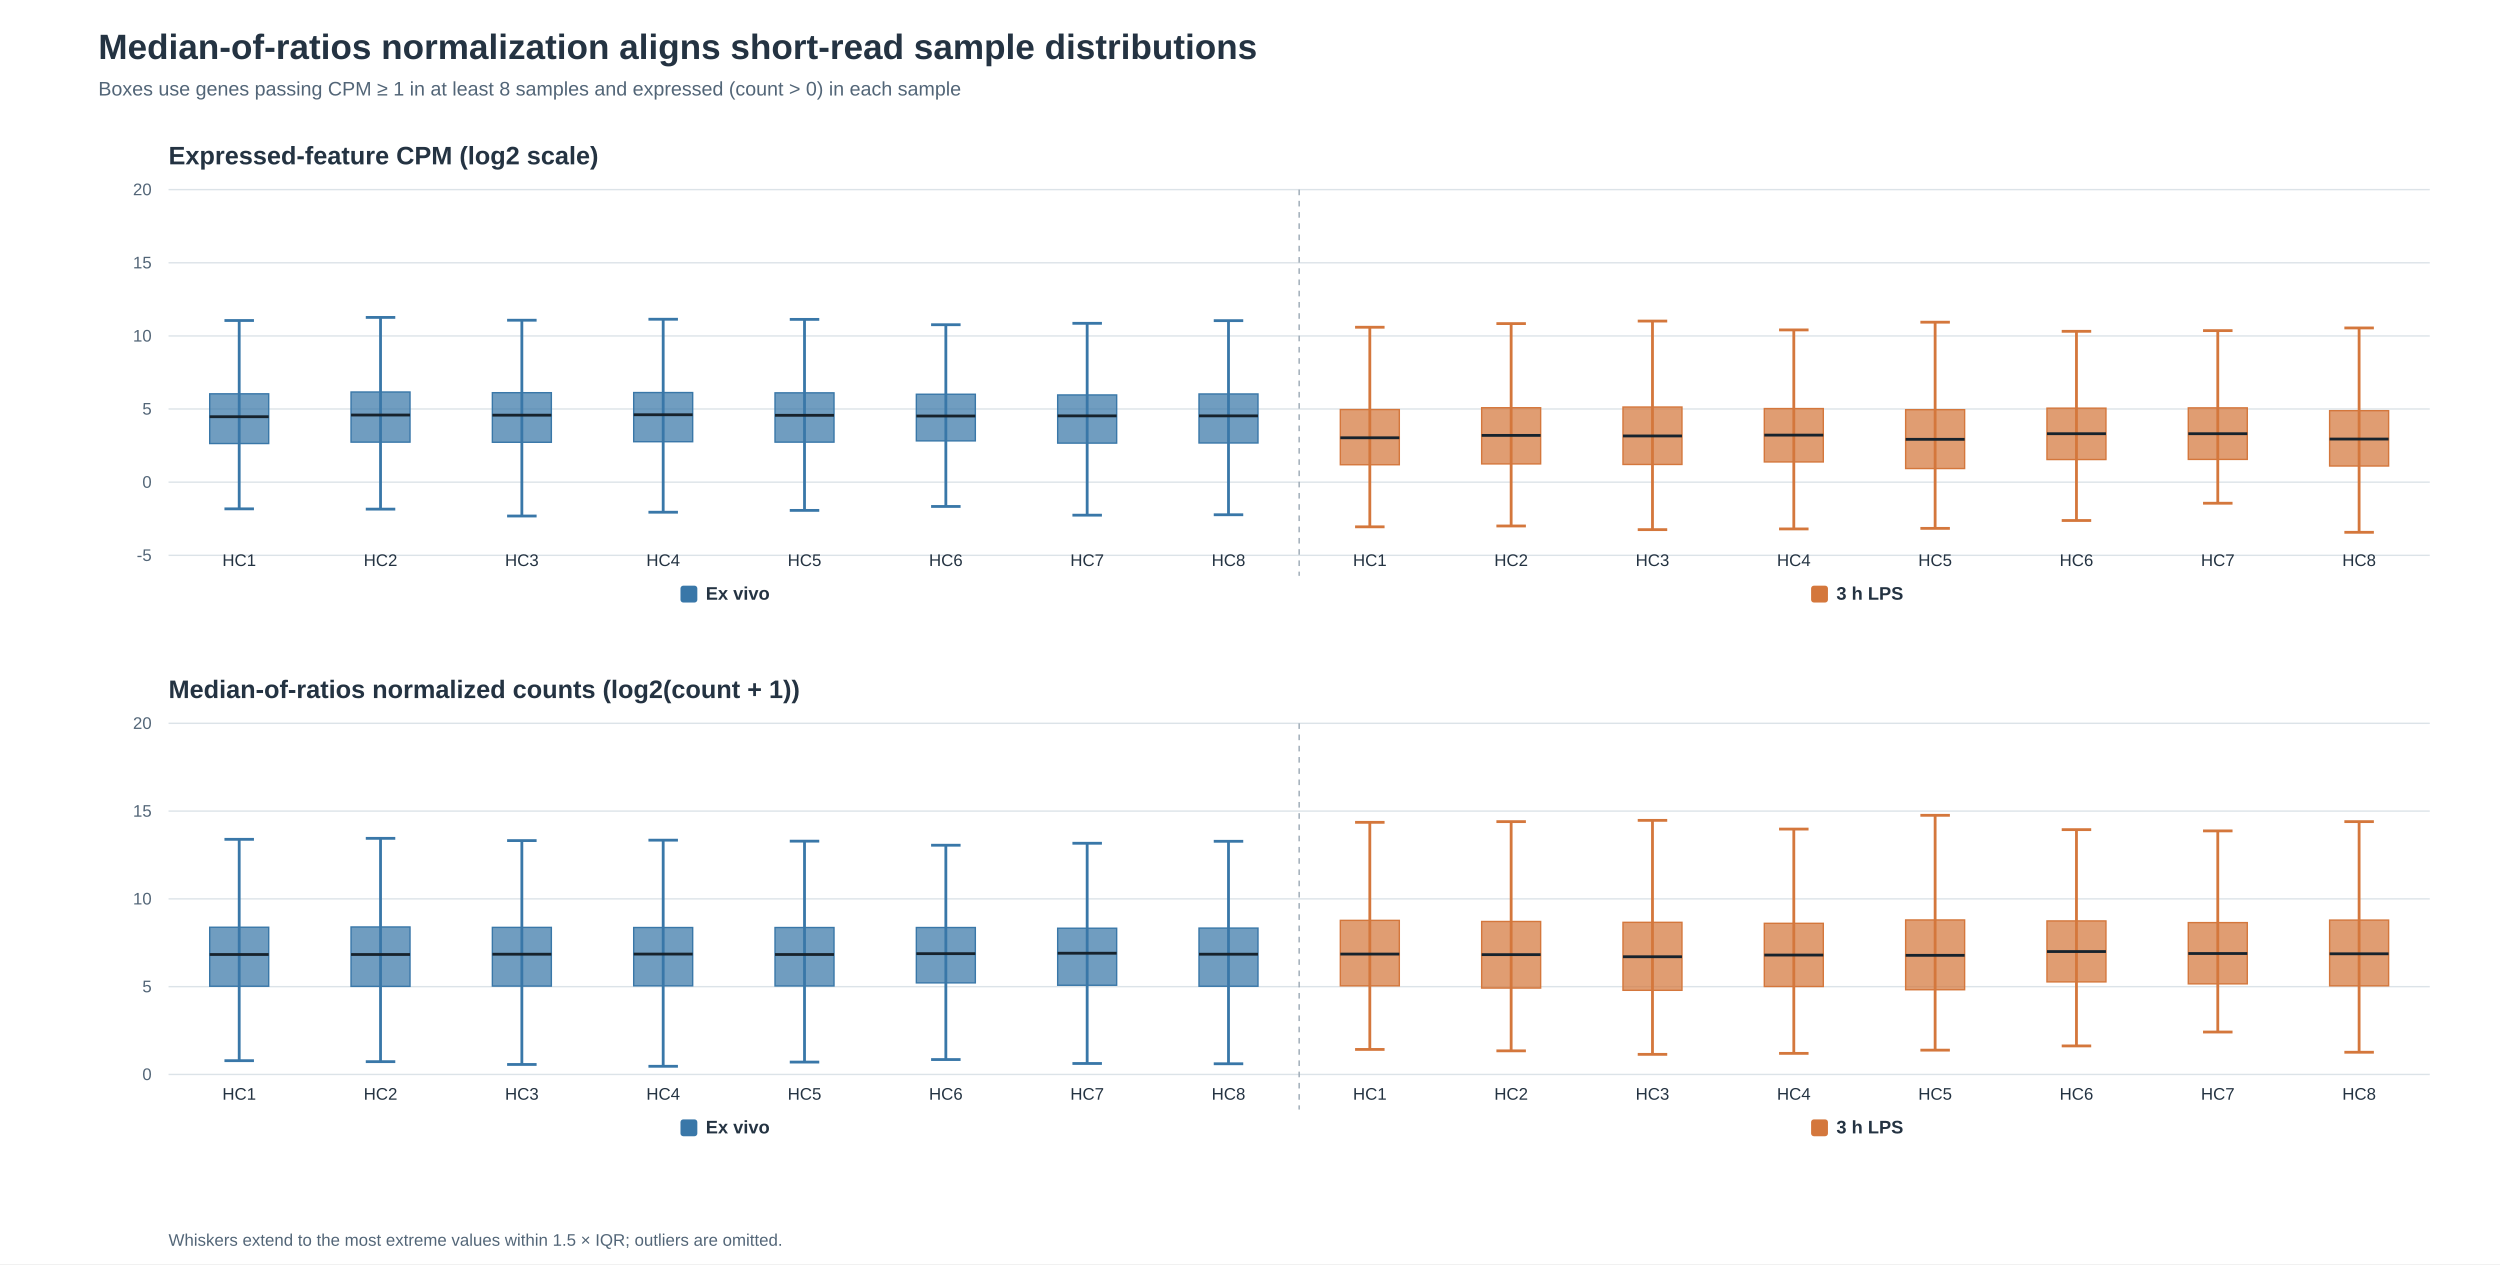
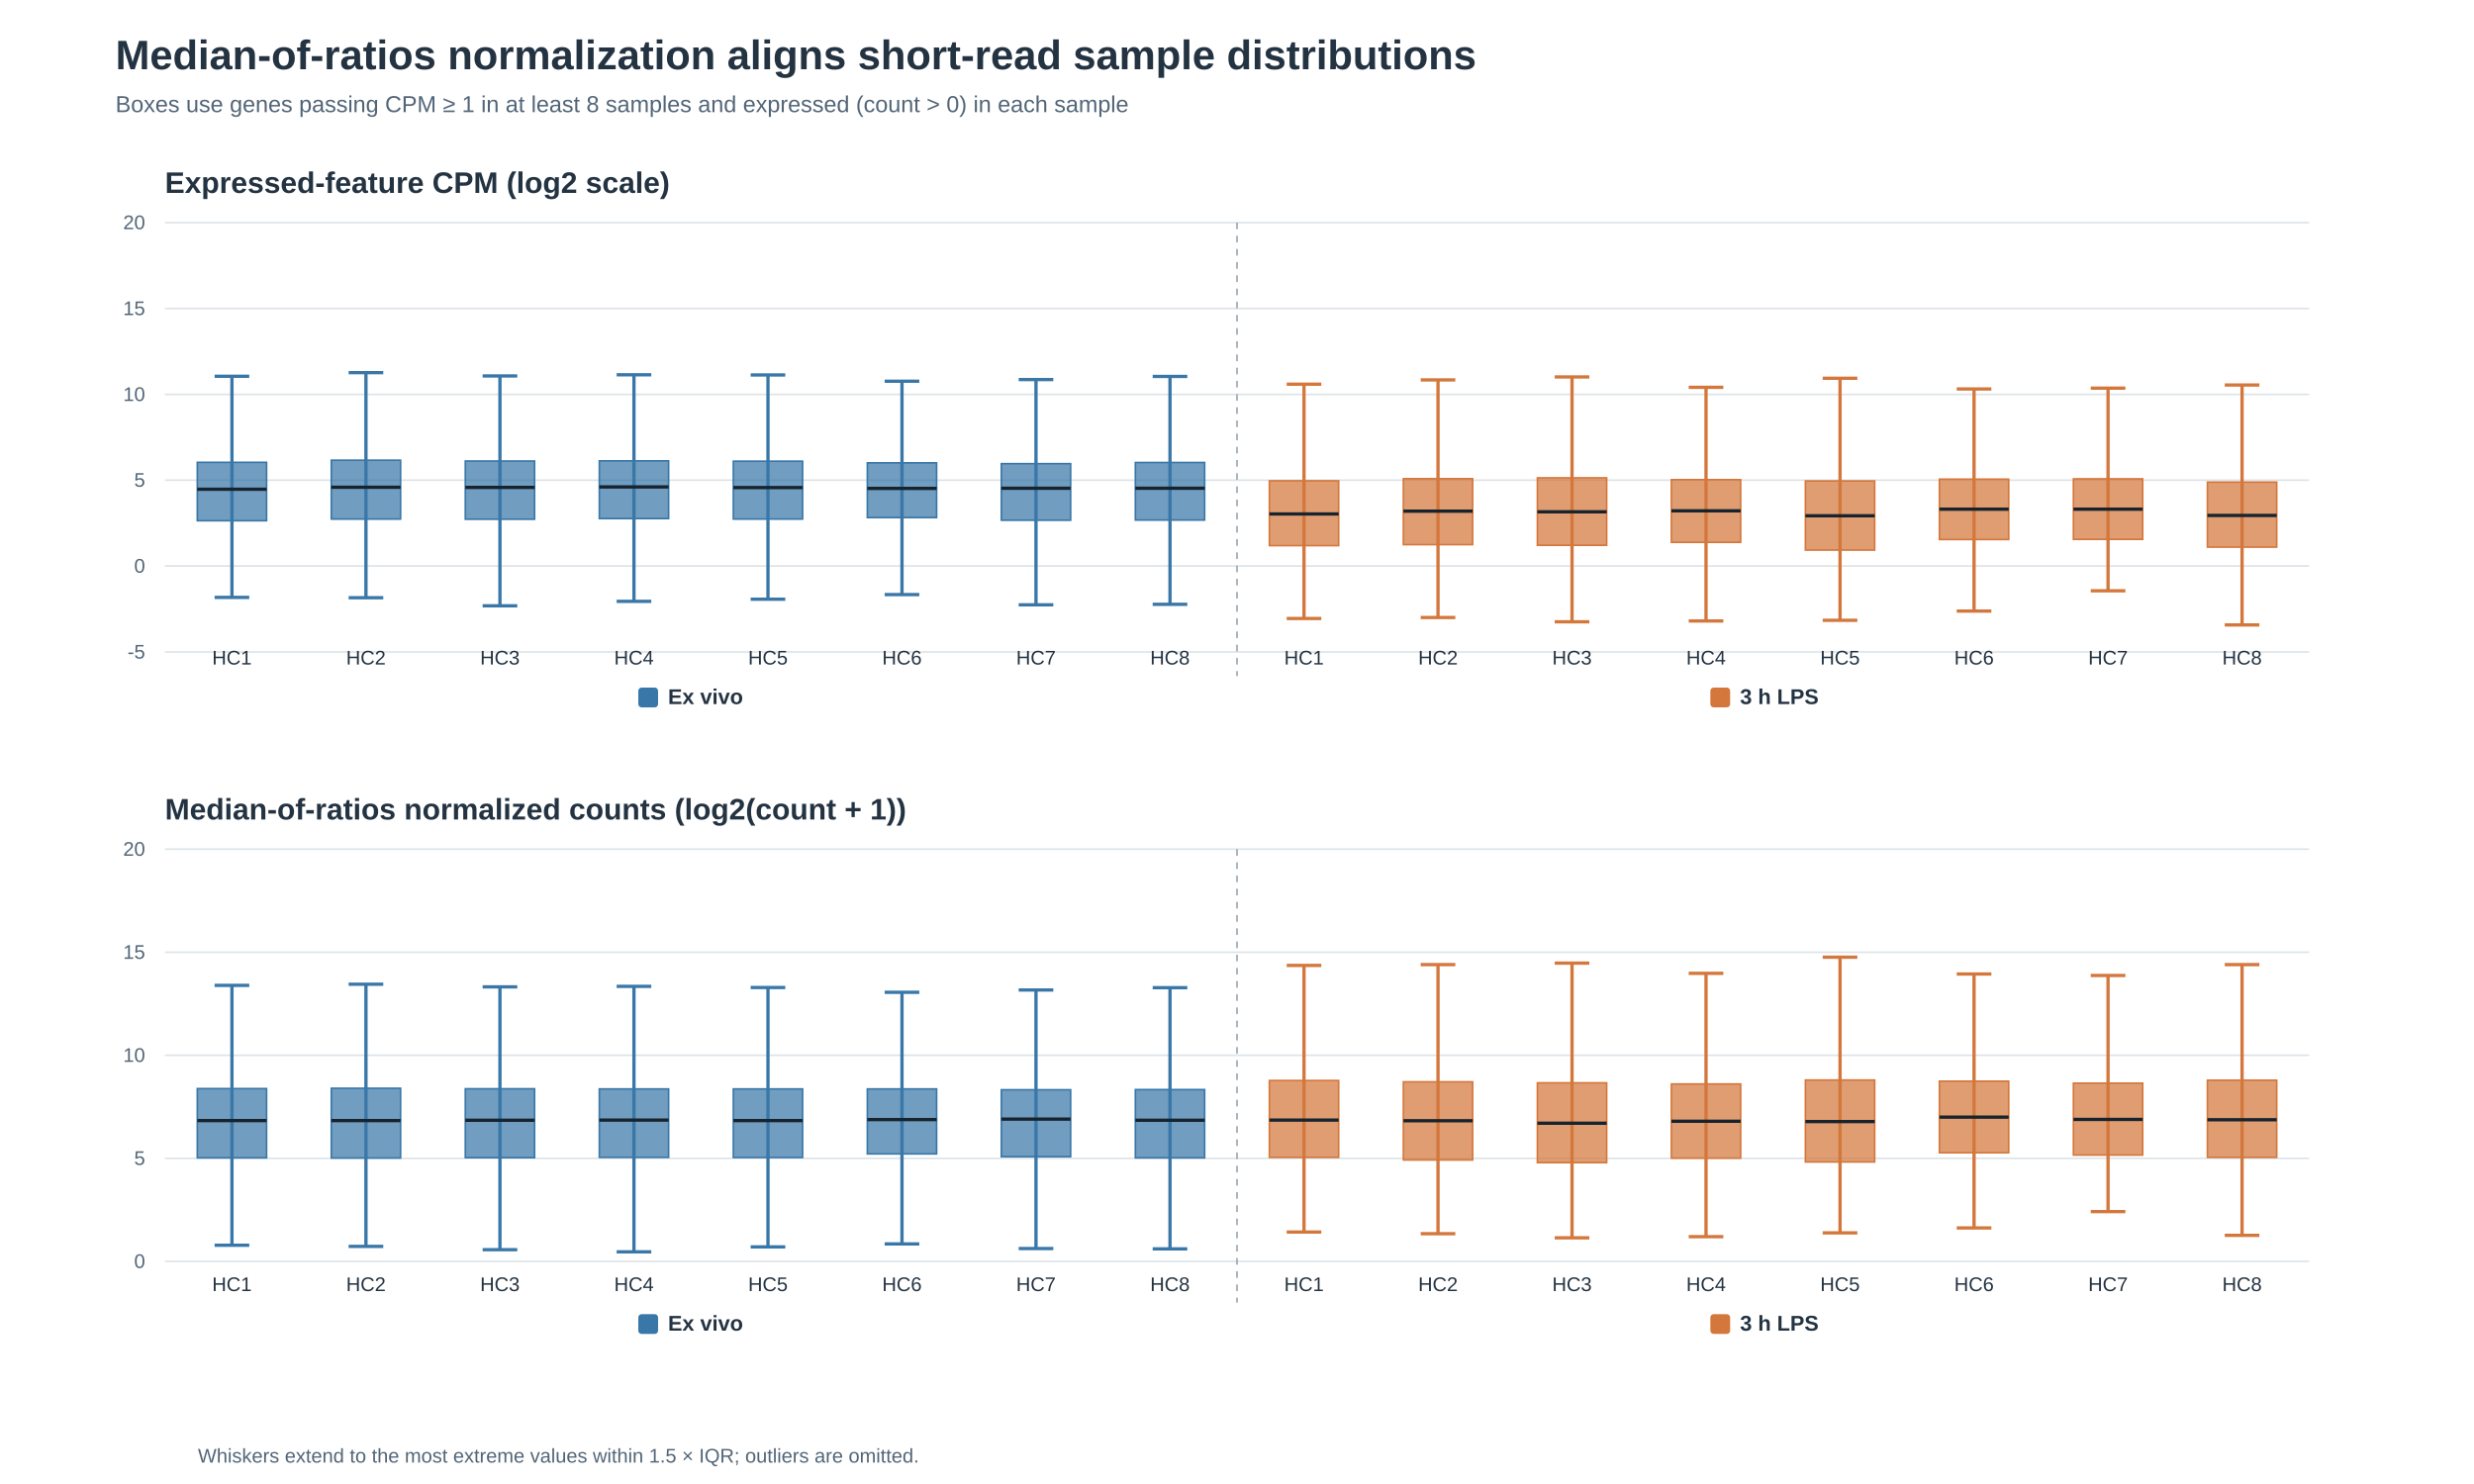
- <svg xmlns="http://www.w3.org/2000/svg" width="1780" height="900" viewBox="0 0 1780 900">
+ <svg xmlns="http://www.w3.org/2000/svg" width="1500" height="900" viewBox="0 0 1500 900">
  <rect width="100%" height="100%" fill="#fff" />
  <style>text{font-family:Arial,sans-serif;fill:#243342}.title{font-size:25px;font-weight:700}.subtitle{font-size:14px;fill:#526577}.panel{font-size:18px;font-weight:700}.axis{font-size:12px;fill:#526577}.sample{font-size:12px}.value{font-size:11px;fill:#34495e}.grid{stroke:#dce3e8;stroke-width:1}.group{font-size:13px;font-weight:700}</style>
  <text x="70" y="42" class="title">Median-of-ratios normalization aligns short-read sample distributions</text>
  <text x="70" y="68" class="subtitle">Boxes use genes passing CPM ≥ 1 in at least 8 samples and expressed (count &gt; 0) in each sample</text>
-   <text x="120" y="117" class="panel">Expressed-feature CPM (log2 scale)</text>
-   <line x1="120" y1="395.4" x2="1730" y2="395.4" class="grid" />
-   <text x="108" y="399.4" text-anchor="end" class="axis">-5</text>
-   <line x1="120" y1="343.3" x2="1730" y2="343.3" class="grid" />
-   <text x="108" y="347.3" text-anchor="end" class="axis">0</text>
-   <line x1="120" y1="291.2" x2="1730" y2="291.2" class="grid" />
-   <text x="108" y="295.2" text-anchor="end" class="axis">5</text>
-   <line x1="120" y1="239.2" x2="1730" y2="239.2" class="grid" />
-   <text x="108" y="243.2" text-anchor="end" class="axis">10</text>
-   <line x1="120" y1="187.1" x2="1730" y2="187.1" class="grid" />
-   <text x="108" y="191.1" text-anchor="end" class="axis">15</text>
-   <line x1="120" y1="135.0" x2="1730" y2="135.0" class="grid" />
-   <text x="108" y="139.0" text-anchor="end" class="axis">20</text>
-   <line x1="170.312" y1="228.2" x2="170.312" y2="362.3" stroke="#3977a8" stroke-width="2" />
-   <line x1="159.812" y1="228.2" x2="180.812" y2="228.2" stroke="#3977a8" stroke-width="2" />
-   <line x1="159.812" y1="362.3" x2="180.812" y2="362.3" stroke="#3977a8" stroke-width="2" />
-   <rect x="149.312" y="280.4" width="42" height="35.4" fill="#3977a8" fill-opacity=".72" stroke="#3977a8" />
-   <line x1="149.312" y1="296.7" x2="191.312" y2="296.7" stroke="#17232d" stroke-width="2" />
-   <text x="170.312" y="403" text-anchor="middle" class="sample">HC1</text>
-   <line x1="270.938" y1="226.0" x2="270.938" y2="362.5" stroke="#3977a8" stroke-width="2" />
-   <line x1="260.438" y1="226.0" x2="281.438" y2="226.0" stroke="#3977a8" stroke-width="2" />
-   <line x1="260.438" y1="362.5" x2="281.438" y2="362.5" stroke="#3977a8" stroke-width="2" />
-   <rect x="249.938" y="279.1" width="42" height="35.7" fill="#3977a8" fill-opacity=".72" stroke="#3977a8" />
-   <line x1="249.938" y1="295.5" x2="291.938" y2="295.5" stroke="#17232d" stroke-width="2" />
-   <text x="270.938" y="403" text-anchor="middle" class="sample">HC2</text>
-   <line x1="371.562" y1="228.0" x2="371.562" y2="367.4" stroke="#3977a8" stroke-width="2" />
-   <line x1="361.062" y1="228.0" x2="382.062" y2="228.0" stroke="#3977a8" stroke-width="2" />
-   <line x1="361.062" y1="367.4" x2="382.062" y2="367.4" stroke="#3977a8" stroke-width="2" />
-   <rect x="350.562" y="279.6" width="42" height="35.3" fill="#3977a8" fill-opacity=".72" stroke="#3977a8" />
-   <line x1="350.562" y1="295.6" x2="392.562" y2="295.6" stroke="#17232d" stroke-width="2" />
-   <text x="371.562" y="403" text-anchor="middle" class="sample">HC3</text>
-   <line x1="472.188" y1="227.3" x2="472.188" y2="364.7" stroke="#3977a8" stroke-width="2" />
-   <line x1="461.688" y1="227.3" x2="482.688" y2="227.3" stroke="#3977a8" stroke-width="2" />
-   <line x1="461.688" y1="364.7" x2="482.688" y2="364.7" stroke="#3977a8" stroke-width="2" />
-   <rect x="451.188" y="279.5" width="42" height="35.0" fill="#3977a8" fill-opacity=".72" stroke="#3977a8" />
-   <line x1="451.188" y1="295.3" x2="493.188" y2="295.3" stroke="#17232d" stroke-width="2" />
-   <text x="472.188" y="403" text-anchor="middle" class="sample">HC4</text>
-   <line x1="572.812" y1="227.4" x2="572.812" y2="363.4" stroke="#3977a8" stroke-width="2" />
-   <line x1="562.312" y1="227.4" x2="583.312" y2="227.4" stroke="#3977a8" stroke-width="2" />
-   <line x1="562.312" y1="363.4" x2="583.312" y2="363.4" stroke="#3977a8" stroke-width="2" />
-   <rect x="551.812" y="279.7" width="42" height="35.1" fill="#3977a8" fill-opacity=".72" stroke="#3977a8" />
-   <line x1="551.812" y1="295.7" x2="593.812" y2="295.7" stroke="#17232d" stroke-width="2" />
-   <text x="572.812" y="403" text-anchor="middle" class="sample">HC5</text>
-   <line x1="673.438" y1="231.2" x2="673.438" y2="360.6" stroke="#3977a8" stroke-width="2" />
-   <line x1="662.938" y1="231.2" x2="683.938" y2="231.2" stroke="#3977a8" stroke-width="2" />
-   <line x1="662.938" y1="360.6" x2="683.938" y2="360.6" stroke="#3977a8" stroke-width="2" />
-   <rect x="652.438" y="280.7" width="42" height="33.2" fill="#3977a8" fill-opacity=".72" stroke="#3977a8" />
-   <line x1="652.438" y1="296.2" x2="694.438" y2="296.2" stroke="#17232d" stroke-width="2" />
-   <text x="673.438" y="403" text-anchor="middle" class="sample">HC6</text>
-   <line x1="774.062" y1="230.2" x2="774.062" y2="366.8" stroke="#3977a8" stroke-width="2" />
-   <line x1="763.562" y1="230.2" x2="784.562" y2="230.2" stroke="#3977a8" stroke-width="2" />
-   <line x1="763.562" y1="366.8" x2="784.562" y2="366.8" stroke="#3977a8" stroke-width="2" />
-   <rect x="753.062" y="281.2" width="42" height="34.3" fill="#3977a8" fill-opacity=".72" stroke="#3977a8" />
-   <line x1="753.062" y1="296.1" x2="795.062" y2="296.1" stroke="#17232d" stroke-width="2" />
-   <text x="774.062" y="403" text-anchor="middle" class="sample">HC7</text>
-   <line x1="874.688" y1="228.3" x2="874.688" y2="366.5" stroke="#3977a8" stroke-width="2" />
-   <line x1="864.188" y1="228.3" x2="885.188" y2="228.3" stroke="#3977a8" stroke-width="2" />
-   <line x1="864.188" y1="366.5" x2="885.188" y2="366.5" stroke="#3977a8" stroke-width="2" />
-   <rect x="853.688" y="280.5" width="42" height="34.9" fill="#3977a8" fill-opacity=".72" stroke="#3977a8" />
-   <line x1="853.688" y1="296.1" x2="895.688" y2="296.1" stroke="#17232d" stroke-width="2" />
-   <text x="874.688" y="403" text-anchor="middle" class="sample">HC8</text>
-   <line x1="975.312" y1="233.0" x2="975.312" y2="375.1" stroke="#d4773c" stroke-width="2" />
-   <line x1="964.812" y1="233.0" x2="985.812" y2="233.0" stroke="#d4773c" stroke-width="2" />
-   <line x1="964.812" y1="375.1" x2="985.812" y2="375.1" stroke="#d4773c" stroke-width="2" />
-   <rect x="954.312" y="291.6" width="42" height="39.3" fill="#d4773c" fill-opacity=".72" stroke="#d4773c" />
-   <line x1="954.312" y1="311.7" x2="996.312" y2="311.7" stroke="#17232d" stroke-width="2" />
-   <text x="975.312" y="403" text-anchor="middle" class="sample">HC1</text>
-   <line x1="1075.938" y1="230.4" x2="1075.938" y2="374.5" stroke="#d4773c" stroke-width="2" />
-   <line x1="1065.438" y1="230.4" x2="1086.438" y2="230.4" stroke="#d4773c" stroke-width="2" />
-   <line x1="1065.438" y1="374.5" x2="1086.438" y2="374.5" stroke="#d4773c" stroke-width="2" />
-   <rect x="1054.938" y="290.3" width="42" height="40.0" fill="#d4773c" fill-opacity=".72" stroke="#d4773c" />
-   <line x1="1054.938" y1="310.0" x2="1096.938" y2="310.0" stroke="#17232d" stroke-width="2" />
-   <text x="1075.938" y="403" text-anchor="middle" class="sample">HC2</text>
-   <line x1="1176.562" y1="228.6" x2="1176.562" y2="377.1" stroke="#d4773c" stroke-width="2" />
-   <line x1="1166.062" y1="228.6" x2="1187.062" y2="228.6" stroke="#d4773c" stroke-width="2" />
-   <line x1="1166.062" y1="377.1" x2="1187.062" y2="377.1" stroke="#d4773c" stroke-width="2" />
-   <rect x="1155.562" y="289.8" width="42" height="40.9" fill="#d4773c" fill-opacity=".72" stroke="#d4773c" />
-   <line x1="1155.562" y1="310.4" x2="1197.562" y2="310.4" stroke="#17232d" stroke-width="2" />
-   <text x="1176.562" y="403" text-anchor="middle" class="sample">HC3</text>
-   <line x1="1277.188" y1="234.9" x2="1277.188" y2="376.6" stroke="#d4773c" stroke-width="2" />
-   <line x1="1266.688" y1="234.9" x2="1287.688" y2="234.9" stroke="#d4773c" stroke-width="2" />
-   <line x1="1266.688" y1="376.6" x2="1287.688" y2="376.6" stroke="#d4773c" stroke-width="2" />
-   <rect x="1256.188" y="290.9" width="42" height="38.0" fill="#d4773c" fill-opacity=".72" stroke="#d4773c" />
-   <line x1="1256.188" y1="309.8" x2="1298.188" y2="309.8" stroke="#17232d" stroke-width="2" />
-   <text x="1277.188" y="403" text-anchor="middle" class="sample">HC4</text>
-   <line x1="1377.812" y1="229.4" x2="1377.812" y2="376.2" stroke="#d4773c" stroke-width="2" />
-   <line x1="1367.312" y1="229.4" x2="1388.312" y2="229.4" stroke="#d4773c" stroke-width="2" />
-   <line x1="1367.312" y1="376.2" x2="1388.312" y2="376.2" stroke="#d4773c" stroke-width="2" />
-   <rect x="1356.812" y="291.7" width="42" height="41.9" fill="#d4773c" fill-opacity=".72" stroke="#d4773c" />
-   <line x1="1356.812" y1="312.8" x2="1398.812" y2="312.8" stroke="#17232d" stroke-width="2" />
-   <text x="1377.812" y="403" text-anchor="middle" class="sample">HC5</text>
-   <line x1="1478.438" y1="235.9" x2="1478.438" y2="370.6" stroke="#d4773c" stroke-width="2" />
-   <line x1="1467.938" y1="235.9" x2="1488.938" y2="235.9" stroke="#d4773c" stroke-width="2" />
-   <line x1="1467.938" y1="370.6" x2="1488.938" y2="370.6" stroke="#d4773c" stroke-width="2" />
-   <rect x="1457.438" y="290.6" width="42" height="36.6" fill="#d4773c" fill-opacity=".72" stroke="#d4773c" />
-   <line x1="1457.438" y1="308.8" x2="1499.438" y2="308.8" stroke="#17232d" stroke-width="2" />
-   <text x="1478.438" y="403" text-anchor="middle" class="sample">HC6</text>
-   <line x1="1579.062" y1="235.4" x2="1579.062" y2="358.3" stroke="#d4773c" stroke-width="2" />
-   <line x1="1568.562" y1="235.4" x2="1589.562" y2="235.4" stroke="#d4773c" stroke-width="2" />
-   <line x1="1568.562" y1="358.3" x2="1589.562" y2="358.3" stroke="#d4773c" stroke-width="2" />
-   <rect x="1558.062" y="290.4" width="42" height="36.7" fill="#d4773c" fill-opacity=".72" stroke="#d4773c" />
-   <line x1="1558.062" y1="308.8" x2="1600.062" y2="308.8" stroke="#17232d" stroke-width="2" />
-   <text x="1579.062" y="403" text-anchor="middle" class="sample">HC7</text>
-   <line x1="1679.688" y1="233.5" x2="1679.688" y2="379.0" stroke="#d4773c" stroke-width="2" />
-   <line x1="1669.188" y1="233.5" x2="1690.188" y2="233.5" stroke="#d4773c" stroke-width="2" />
-   <line x1="1669.188" y1="379.0" x2="1690.188" y2="379.0" stroke="#d4773c" stroke-width="2" />
-   <rect x="1658.688" y="292.4" width="42" height="39.4" fill="#d4773c" fill-opacity=".72" stroke="#d4773c" />
-   <line x1="1658.688" y1="312.6" x2="1700.688" y2="312.6" stroke="#17232d" stroke-width="2" />
-   <text x="1679.688" y="403" text-anchor="middle" class="sample">HC8</text>
-   <rect x="484.5" y="417" width="12" height="12" rx="2" fill="#3977a8" />
-   <text x="502.5" y="427" class="group">Ex vivo</text>
-   <rect x="1289.5" y="417" width="12" height="12" rx="2" fill="#d4773c" />
-   <text x="1307.5" y="427" class="group">3 h LPS</text>
-   <line x1="925.0" y1="135" x2="925.0" y2="410" stroke="#9aa8b4" stroke-dasharray="4 4" />
-   <text x="120" y="497" class="panel">Median-of-ratios normalized counts (log2(count + 1))</text>
-   <line x1="120" y1="765.0" x2="1730" y2="765.0" class="grid" />
-   <text x="108" y="769.0" text-anchor="end" class="axis">0</text>
-   <line x1="120" y1="702.5" x2="1730" y2="702.5" class="grid" />
-   <text x="108" y="706.5" text-anchor="end" class="axis">5</text>
-   <line x1="120" y1="640.0" x2="1730" y2="640.0" class="grid" />
-   <text x="108" y="644.0" text-anchor="end" class="axis">10</text>
-   <line x1="120" y1="577.5" x2="1730" y2="577.5" class="grid" />
-   <text x="108" y="581.5" text-anchor="end" class="axis">15</text>
-   <line x1="120" y1="515.0" x2="1730" y2="515.0" class="grid" />
-   <text x="108" y="519.0" text-anchor="end" class="axis">20</text>
-   <line x1="170.312" y1="597.6" x2="170.312" y2="755.2" stroke="#3977a8" stroke-width="2" />
-   <line x1="159.812" y1="597.6" x2="180.812" y2="597.6" stroke="#3977a8" stroke-width="2" />
-   <line x1="159.812" y1="755.2" x2="180.812" y2="755.2" stroke="#3977a8" stroke-width="2" />
-   <rect x="149.312" y="660.2" width="42" height="42.0" fill="#3977a8" fill-opacity=".72" stroke="#3977a8" />
-   <line x1="149.312" y1="679.6" x2="191.312" y2="679.6" stroke="#17232d" stroke-width="2" />
-   <text x="170.312" y="783" text-anchor="middle" class="sample">HC1</text>
-   <line x1="270.938" y1="596.9" x2="270.938" y2="755.9" stroke="#3977a8" stroke-width="2" />
-   <line x1="260.438" y1="596.9" x2="281.438" y2="596.9" stroke="#3977a8" stroke-width="2" />
-   <line x1="260.438" y1="755.9" x2="281.438" y2="755.9" stroke="#3977a8" stroke-width="2" />
-   <rect x="249.938" y="660.0" width="42" height="42.3" fill="#3977a8" fill-opacity=".72" stroke="#3977a8" />
-   <line x1="249.938" y1="679.6" x2="291.938" y2="679.6" stroke="#17232d" stroke-width="2" />
-   <text x="270.938" y="783" text-anchor="middle" class="sample">HC2</text>
-   <line x1="371.562" y1="598.5" x2="371.562" y2="757.9" stroke="#3977a8" stroke-width="2" />
-   <line x1="361.062" y1="598.5" x2="382.062" y2="598.5" stroke="#3977a8" stroke-width="2" />
-   <line x1="361.062" y1="757.9" x2="382.062" y2="757.9" stroke="#3977a8" stroke-width="2" />
-   <rect x="350.562" y="660.3" width="42" height="41.8" fill="#3977a8" fill-opacity=".72" stroke="#3977a8" />
-   <line x1="350.562" y1="679.4" x2="392.562" y2="679.4" stroke="#17232d" stroke-width="2" />
-   <text x="371.562" y="783" text-anchor="middle" class="sample">HC3</text>
-   <line x1="472.188" y1="598.2" x2="472.188" y2="759.2" stroke="#3977a8" stroke-width="2" />
-   <line x1="461.688" y1="598.2" x2="482.688" y2="598.2" stroke="#3977a8" stroke-width="2" />
-   <line x1="461.688" y1="759.2" x2="482.688" y2="759.2" stroke="#3977a8" stroke-width="2" />
-   <rect x="451.188" y="660.4" width="42" height="41.5" fill="#3977a8" fill-opacity=".72" stroke="#3977a8" />
-   <line x1="451.188" y1="679.3" x2="493.188" y2="679.3" stroke="#17232d" stroke-width="2" />
-   <text x="472.188" y="783" text-anchor="middle" class="sample">HC4</text>
-   <line x1="572.812" y1="598.9" x2="572.812" y2="756.2" stroke="#3977a8" stroke-width="2" />
-   <line x1="562.312" y1="598.9" x2="583.312" y2="598.9" stroke="#3977a8" stroke-width="2" />
-   <line x1="562.312" y1="756.2" x2="583.312" y2="756.2" stroke="#3977a8" stroke-width="2" />
-   <rect x="551.812" y="660.4" width="42" height="41.6" fill="#3977a8" fill-opacity=".72" stroke="#3977a8" />
-   <line x1="551.812" y1="679.6" x2="593.812" y2="679.6" stroke="#17232d" stroke-width="2" />
-   <text x="572.812" y="783" text-anchor="middle" class="sample">HC5</text>
-   <line x1="673.438" y1="601.8" x2="673.438" y2="754.4" stroke="#3977a8" stroke-width="2" />
-   <line x1="662.938" y1="601.8" x2="683.938" y2="601.8" stroke="#3977a8" stroke-width="2" />
-   <line x1="662.938" y1="754.4" x2="683.938" y2="754.4" stroke="#3977a8" stroke-width="2" />
-   <rect x="652.438" y="660.4" width="42" height="39.4" fill="#3977a8" fill-opacity=".72" stroke="#3977a8" />
-   <line x1="652.438" y1="679.0" x2="694.438" y2="679.0" stroke="#17232d" stroke-width="2" />
-   <text x="673.438" y="783" text-anchor="middle" class="sample">HC6</text>
-   <line x1="774.062" y1="600.4" x2="774.062" y2="757.2" stroke="#3977a8" stroke-width="2" />
-   <line x1="763.562" y1="600.4" x2="784.562" y2="600.4" stroke="#3977a8" stroke-width="2" />
-   <line x1="763.562" y1="757.2" x2="784.562" y2="757.2" stroke="#3977a8" stroke-width="2" />
-   <rect x="753.062" y="660.9" width="42" height="40.6" fill="#3977a8" fill-opacity=".72" stroke="#3977a8" />
-   <line x1="753.062" y1="678.7" x2="795.062" y2="678.7" stroke="#17232d" stroke-width="2" />
-   <text x="774.062" y="783" text-anchor="middle" class="sample">HC7</text>
-   <line x1="874.688" y1="599.0" x2="874.688" y2="757.4" stroke="#3977a8" stroke-width="2" />
-   <line x1="864.188" y1="599.0" x2="885.188" y2="599.0" stroke="#3977a8" stroke-width="2" />
-   <line x1="864.188" y1="757.4" x2="885.188" y2="757.4" stroke="#3977a8" stroke-width="2" />
-   <rect x="853.688" y="660.8" width="42" height="41.4" fill="#3977a8" fill-opacity=".72" stroke="#3977a8" />
-   <line x1="853.688" y1="679.4" x2="895.688" y2="679.4" stroke="#17232d" stroke-width="2" />
-   <text x="874.688" y="783" text-anchor="middle" class="sample">HC8</text>
-   <line x1="975.312" y1="585.5" x2="975.312" y2="747.2" stroke="#d4773c" stroke-width="2" />
-   <line x1="964.812" y1="585.5" x2="985.812" y2="585.5" stroke="#d4773c" stroke-width="2" />
-   <line x1="964.812" y1="747.2" x2="985.812" y2="747.2" stroke="#d4773c" stroke-width="2" />
-   <rect x="954.312" y="655.3" width="42" height="46.6" fill="#d4773c" fill-opacity=".72" stroke="#d4773c" />
-   <line x1="954.312" y1="679.3" x2="996.312" y2="679.3" stroke="#17232d" stroke-width="2" />
-   <text x="975.312" y="783" text-anchor="middle" class="sample">HC1</text>
-   <line x1="1075.938" y1="585.0" x2="1075.938" y2="748.2" stroke="#d4773c" stroke-width="2" />
-   <line x1="1065.438" y1="585.0" x2="1086.438" y2="585.0" stroke="#d4773c" stroke-width="2" />
-   <line x1="1065.438" y1="748.2" x2="1086.438" y2="748.2" stroke="#d4773c" stroke-width="2" />
-   <rect x="1054.938" y="656.1" width="42" height="47.4" fill="#d4773c" fill-opacity=".72" stroke="#d4773c" />
-   <line x1="1054.938" y1="679.7" x2="1096.938" y2="679.7" stroke="#17232d" stroke-width="2" />
-   <text x="1075.938" y="783" text-anchor="middle" class="sample">HC2</text>
-   <line x1="1176.562" y1="584.1" x2="1176.562" y2="750.7" stroke="#d4773c" stroke-width="2" />
-   <line x1="1166.062" y1="584.1" x2="1187.062" y2="584.1" stroke="#d4773c" stroke-width="2" />
-   <line x1="1166.062" y1="750.7" x2="1187.062" y2="750.7" stroke="#d4773c" stroke-width="2" />
-   <rect x="1155.562" y="656.7" width="42" height="48.4" fill="#d4773c" fill-opacity=".72" stroke="#d4773c" />
-   <line x1="1155.562" y1="681.2" x2="1197.562" y2="681.2" stroke="#17232d" stroke-width="2" />
-   <text x="1176.562" y="783" text-anchor="middle" class="sample">HC3</text>
-   <line x1="1277.188" y1="590.3" x2="1277.188" y2="750.0" stroke="#d4773c" stroke-width="2" />
-   <line x1="1266.688" y1="590.3" x2="1287.688" y2="590.3" stroke="#d4773c" stroke-width="2" />
-   <line x1="1266.688" y1="750.0" x2="1287.688" y2="750.0" stroke="#d4773c" stroke-width="2" />
-   <rect x="1256.188" y="657.4" width="42" height="45.0" fill="#d4773c" fill-opacity=".72" stroke="#d4773c" />
-   <line x1="1256.188" y1="680.0" x2="1298.188" y2="680.0" stroke="#17232d" stroke-width="2" />
-   <text x="1277.188" y="783" text-anchor="middle" class="sample">HC4</text>
-   <line x1="1377.812" y1="580.5" x2="1377.812" y2="747.7" stroke="#d4773c" stroke-width="2" />
-   <line x1="1367.312" y1="580.5" x2="1388.312" y2="580.5" stroke="#d4773c" stroke-width="2" />
-   <line x1="1367.312" y1="747.7" x2="1388.312" y2="747.7" stroke="#d4773c" stroke-width="2" />
-   <rect x="1356.812" y="655.0" width="42" height="49.7" fill="#d4773c" fill-opacity=".72" stroke="#d4773c" />
-   <line x1="1356.812" y1="680.2" x2="1398.812" y2="680.2" stroke="#17232d" stroke-width="2" />
-   <text x="1377.812" y="783" text-anchor="middle" class="sample">HC5</text>
-   <line x1="1478.438" y1="590.7" x2="1478.438" y2="744.7" stroke="#d4773c" stroke-width="2" />
-   <line x1="1467.938" y1="590.7" x2="1488.938" y2="590.7" stroke="#d4773c" stroke-width="2" />
-   <line x1="1467.938" y1="744.7" x2="1488.938" y2="744.7" stroke="#d4773c" stroke-width="2" />
-   <rect x="1457.438" y="655.7" width="42" height="43.4" fill="#d4773c" fill-opacity=".72" stroke="#d4773c" />
-   <line x1="1457.438" y1="677.5" x2="1499.438" y2="677.5" stroke="#17232d" stroke-width="2" />
-   <text x="1478.438" y="783" text-anchor="middle" class="sample">HC6</text>
-   <line x1="1579.062" y1="591.6" x2="1579.062" y2="734.8" stroke="#d4773c" stroke-width="2" />
-   <line x1="1568.562" y1="591.6" x2="1589.562" y2="591.6" stroke="#d4773c" stroke-width="2" />
-   <line x1="1568.562" y1="734.8" x2="1589.562" y2="734.8" stroke="#d4773c" stroke-width="2" />
-   <rect x="1558.062" y="656.9" width="42" height="43.6" fill="#d4773c" fill-opacity=".72" stroke="#d4773c" />
-   <line x1="1558.062" y1="678.9" x2="1600.062" y2="678.9" stroke="#17232d" stroke-width="2" />
-   <text x="1579.062" y="783" text-anchor="middle" class="sample">HC7</text>
-   <line x1="1679.688" y1="585.0" x2="1679.688" y2="749.2" stroke="#d4773c" stroke-width="2" />
-   <line x1="1669.188" y1="585.0" x2="1690.188" y2="585.0" stroke="#d4773c" stroke-width="2" />
-   <line x1="1669.188" y1="749.2" x2="1690.188" y2="749.2" stroke="#d4773c" stroke-width="2" />
-   <rect x="1658.688" y="655.1" width="42" height="46.8" fill="#d4773c" fill-opacity=".72" stroke="#d4773c" />
-   <line x1="1658.688" y1="679.1" x2="1700.688" y2="679.1" stroke="#17232d" stroke-width="2" />
-   <text x="1679.688" y="783" text-anchor="middle" class="sample">HC8</text>
-   <rect x="484.5" y="797" width="12" height="12" rx="2" fill="#3977a8" />
-   <text x="502.5" y="807" class="group">Ex vivo</text>
-   <rect x="1289.5" y="797" width="12" height="12" rx="2" fill="#d4773c" />
-   <text x="1307.5" y="807" class="group">3 h LPS</text>
-   <line x1="925.0" y1="515" x2="925.0" y2="790" stroke="#9aa8b4" stroke-dasharray="4 4" />
+   <text x="100" y="117" class="panel">Expressed-feature CPM (log2 scale)</text>
+   <line x1="100" y1="395.4" x2="1400" y2="395.4" class="grid" />
+   <text x="88" y="399.4" text-anchor="end" class="axis">-5</text>
+   <line x1="100" y1="343.3" x2="1400" y2="343.3" class="grid" />
+   <text x="88" y="347.3" text-anchor="end" class="axis">0</text>
+   <line x1="100" y1="291.2" x2="1400" y2="291.2" class="grid" />
+   <text x="88" y="295.2" text-anchor="end" class="axis">5</text>
+   <line x1="100" y1="239.2" x2="1400" y2="239.2" class="grid" />
+   <text x="88" y="243.2" text-anchor="end" class="axis">10</text>
+   <line x1="100" y1="187.1" x2="1400" y2="187.1" class="grid" />
+   <text x="88" y="191.1" text-anchor="end" class="axis">15</text>
+   <line x1="100" y1="135.0" x2="1400" y2="135.0" class="grid" />
+   <text x="88" y="139.0" text-anchor="end" class="axis">20</text>
+   <line x1="140.625" y1="228.2" x2="140.625" y2="362.3" stroke="#3977a8" stroke-width="2" />
+   <line x1="130.125" y1="228.2" x2="151.125" y2="228.2" stroke="#3977a8" stroke-width="2" />
+   <line x1="130.125" y1="362.3" x2="151.125" y2="362.3" stroke="#3977a8" stroke-width="2" />
+   <rect x="119.625" y="280.4" width="42" height="35.4" fill="#3977a8" fill-opacity=".72" stroke="#3977a8" />
+   <line x1="119.625" y1="296.7" x2="161.625" y2="296.7" stroke="#17232d" stroke-width="2" />
+   <text x="140.625" y="403" text-anchor="middle" class="sample">HC1</text>
+   <line x1="221.875" y1="226.0" x2="221.875" y2="362.5" stroke="#3977a8" stroke-width="2" />
+   <line x1="211.375" y1="226.0" x2="232.375" y2="226.0" stroke="#3977a8" stroke-width="2" />
+   <line x1="211.375" y1="362.5" x2="232.375" y2="362.5" stroke="#3977a8" stroke-width="2" />
+   <rect x="200.875" y="279.1" width="42" height="35.7" fill="#3977a8" fill-opacity=".72" stroke="#3977a8" />
+   <line x1="200.875" y1="295.5" x2="242.875" y2="295.5" stroke="#17232d" stroke-width="2" />
+   <text x="221.875" y="403" text-anchor="middle" class="sample">HC2</text>
+   <line x1="303.125" y1="228.0" x2="303.125" y2="367.4" stroke="#3977a8" stroke-width="2" />
+   <line x1="292.625" y1="228.0" x2="313.625" y2="228.0" stroke="#3977a8" stroke-width="2" />
+   <line x1="292.625" y1="367.4" x2="313.625" y2="367.4" stroke="#3977a8" stroke-width="2" />
+   <rect x="282.125" y="279.6" width="42" height="35.3" fill="#3977a8" fill-opacity=".72" stroke="#3977a8" />
+   <line x1="282.125" y1="295.6" x2="324.125" y2="295.6" stroke="#17232d" stroke-width="2" />
+   <text x="303.125" y="403" text-anchor="middle" class="sample">HC3</text>
+   <line x1="384.375" y1="227.3" x2="384.375" y2="364.7" stroke="#3977a8" stroke-width="2" />
+   <line x1="373.875" y1="227.3" x2="394.875" y2="227.3" stroke="#3977a8" stroke-width="2" />
+   <line x1="373.875" y1="364.7" x2="394.875" y2="364.7" stroke="#3977a8" stroke-width="2" />
+   <rect x="363.375" y="279.5" width="42" height="35.0" fill="#3977a8" fill-opacity=".72" stroke="#3977a8" />
+   <line x1="363.375" y1="295.3" x2="405.375" y2="295.3" stroke="#17232d" stroke-width="2" />
+   <text x="384.375" y="403" text-anchor="middle" class="sample">HC4</text>
+   <line x1="465.625" y1="227.4" x2="465.625" y2="363.4" stroke="#3977a8" stroke-width="2" />
+   <line x1="455.125" y1="227.4" x2="476.125" y2="227.4" stroke="#3977a8" stroke-width="2" />
+   <line x1="455.125" y1="363.4" x2="476.125" y2="363.4" stroke="#3977a8" stroke-width="2" />
+   <rect x="444.625" y="279.7" width="42" height="35.1" fill="#3977a8" fill-opacity=".72" stroke="#3977a8" />
+   <line x1="444.625" y1="295.7" x2="486.625" y2="295.7" stroke="#17232d" stroke-width="2" />
+   <text x="465.625" y="403" text-anchor="middle" class="sample">HC5</text>
+   <line x1="546.875" y1="231.2" x2="546.875" y2="360.6" stroke="#3977a8" stroke-width="2" />
+   <line x1="536.375" y1="231.2" x2="557.375" y2="231.2" stroke="#3977a8" stroke-width="2" />
+   <line x1="536.375" y1="360.6" x2="557.375" y2="360.6" stroke="#3977a8" stroke-width="2" />
+   <rect x="525.875" y="280.7" width="42" height="33.2" fill="#3977a8" fill-opacity=".72" stroke="#3977a8" />
+   <line x1="525.875" y1="296.2" x2="567.875" y2="296.2" stroke="#17232d" stroke-width="2" />
+   <text x="546.875" y="403" text-anchor="middle" class="sample">HC6</text>
+   <line x1="628.125" y1="230.2" x2="628.125" y2="366.8" stroke="#3977a8" stroke-width="2" />
+   <line x1="617.625" y1="230.2" x2="638.625" y2="230.2" stroke="#3977a8" stroke-width="2" />
+   <line x1="617.625" y1="366.8" x2="638.625" y2="366.8" stroke="#3977a8" stroke-width="2" />
+   <rect x="607.125" y="281.2" width="42" height="34.3" fill="#3977a8" fill-opacity=".72" stroke="#3977a8" />
+   <line x1="607.125" y1="296.1" x2="649.125" y2="296.1" stroke="#17232d" stroke-width="2" />
+   <text x="628.125" y="403" text-anchor="middle" class="sample">HC7</text>
+   <line x1="709.375" y1="228.3" x2="709.375" y2="366.5" stroke="#3977a8" stroke-width="2" />
+   <line x1="698.875" y1="228.3" x2="719.875" y2="228.3" stroke="#3977a8" stroke-width="2" />
+   <line x1="698.875" y1="366.5" x2="719.875" y2="366.5" stroke="#3977a8" stroke-width="2" />
+   <rect x="688.375" y="280.5" width="42" height="34.9" fill="#3977a8" fill-opacity=".72" stroke="#3977a8" />
+   <line x1="688.375" y1="296.1" x2="730.375" y2="296.1" stroke="#17232d" stroke-width="2" />
+   <text x="709.375" y="403" text-anchor="middle" class="sample">HC8</text>
+   <line x1="790.625" y1="233.0" x2="790.625" y2="375.1" stroke="#d4773c" stroke-width="2" />
+   <line x1="780.125" y1="233.0" x2="801.125" y2="233.0" stroke="#d4773c" stroke-width="2" />
+   <line x1="780.125" y1="375.1" x2="801.125" y2="375.1" stroke="#d4773c" stroke-width="2" />
+   <rect x="769.625" y="291.6" width="42" height="39.3" fill="#d4773c" fill-opacity=".72" stroke="#d4773c" />
+   <line x1="769.625" y1="311.7" x2="811.625" y2="311.7" stroke="#17232d" stroke-width="2" />
+   <text x="790.625" y="403" text-anchor="middle" class="sample">HC1</text>
+   <line x1="871.875" y1="230.4" x2="871.875" y2="374.5" stroke="#d4773c" stroke-width="2" />
+   <line x1="861.375" y1="230.4" x2="882.375" y2="230.4" stroke="#d4773c" stroke-width="2" />
+   <line x1="861.375" y1="374.5" x2="882.375" y2="374.5" stroke="#d4773c" stroke-width="2" />
+   <rect x="850.875" y="290.3" width="42" height="40.0" fill="#d4773c" fill-opacity=".72" stroke="#d4773c" />
+   <line x1="850.875" y1="310.0" x2="892.875" y2="310.0" stroke="#17232d" stroke-width="2" />
+   <text x="871.875" y="403" text-anchor="middle" class="sample">HC2</text>
+   <line x1="953.125" y1="228.6" x2="953.125" y2="377.1" stroke="#d4773c" stroke-width="2" />
+   <line x1="942.625" y1="228.6" x2="963.625" y2="228.6" stroke="#d4773c" stroke-width="2" />
+   <line x1="942.625" y1="377.1" x2="963.625" y2="377.1" stroke="#d4773c" stroke-width="2" />
+   <rect x="932.125" y="289.8" width="42" height="40.9" fill="#d4773c" fill-opacity=".72" stroke="#d4773c" />
+   <line x1="932.125" y1="310.4" x2="974.125" y2="310.4" stroke="#17232d" stroke-width="2" />
+   <text x="953.125" y="403" text-anchor="middle" class="sample">HC3</text>
+   <line x1="1034.375" y1="234.9" x2="1034.375" y2="376.6" stroke="#d4773c" stroke-width="2" />
+   <line x1="1023.875" y1="234.9" x2="1044.875" y2="234.9" stroke="#d4773c" stroke-width="2" />
+   <line x1="1023.875" y1="376.6" x2="1044.875" y2="376.6" stroke="#d4773c" stroke-width="2" />
+   <rect x="1013.375" y="290.9" width="42" height="38.0" fill="#d4773c" fill-opacity=".72" stroke="#d4773c" />
+   <line x1="1013.375" y1="309.8" x2="1055.375" y2="309.8" stroke="#17232d" stroke-width="2" />
+   <text x="1034.375" y="403" text-anchor="middle" class="sample">HC4</text>
+   <line x1="1115.625" y1="229.4" x2="1115.625" y2="376.2" stroke="#d4773c" stroke-width="2" />
+   <line x1="1105.125" y1="229.4" x2="1126.125" y2="229.4" stroke="#d4773c" stroke-width="2" />
+   <line x1="1105.125" y1="376.2" x2="1126.125" y2="376.2" stroke="#d4773c" stroke-width="2" />
+   <rect x="1094.625" y="291.7" width="42" height="41.9" fill="#d4773c" fill-opacity=".72" stroke="#d4773c" />
+   <line x1="1094.625" y1="312.8" x2="1136.625" y2="312.8" stroke="#17232d" stroke-width="2" />
+   <text x="1115.625" y="403" text-anchor="middle" class="sample">HC5</text>
+   <line x1="1196.875" y1="235.9" x2="1196.875" y2="370.6" stroke="#d4773c" stroke-width="2" />
+   <line x1="1186.375" y1="235.9" x2="1207.375" y2="235.9" stroke="#d4773c" stroke-width="2" />
+   <line x1="1186.375" y1="370.6" x2="1207.375" y2="370.6" stroke="#d4773c" stroke-width="2" />
+   <rect x="1175.875" y="290.6" width="42" height="36.6" fill="#d4773c" fill-opacity=".72" stroke="#d4773c" />
+   <line x1="1175.875" y1="308.8" x2="1217.875" y2="308.8" stroke="#17232d" stroke-width="2" />
+   <text x="1196.875" y="403" text-anchor="middle" class="sample">HC6</text>
+   <line x1="1278.125" y1="235.4" x2="1278.125" y2="358.3" stroke="#d4773c" stroke-width="2" />
+   <line x1="1267.625" y1="235.4" x2="1288.625" y2="235.4" stroke="#d4773c" stroke-width="2" />
+   <line x1="1267.625" y1="358.3" x2="1288.625" y2="358.3" stroke="#d4773c" stroke-width="2" />
+   <rect x="1257.125" y="290.4" width="42" height="36.7" fill="#d4773c" fill-opacity=".72" stroke="#d4773c" />
+   <line x1="1257.125" y1="308.8" x2="1299.125" y2="308.8" stroke="#17232d" stroke-width="2" />
+   <text x="1278.125" y="403" text-anchor="middle" class="sample">HC7</text>
+   <line x1="1359.375" y1="233.5" x2="1359.375" y2="379.0" stroke="#d4773c" stroke-width="2" />
+   <line x1="1348.875" y1="233.5" x2="1369.875" y2="233.5" stroke="#d4773c" stroke-width="2" />
+   <line x1="1348.875" y1="379.0" x2="1369.875" y2="379.0" stroke="#d4773c" stroke-width="2" />
+   <rect x="1338.375" y="292.4" width="42" height="39.4" fill="#d4773c" fill-opacity=".72" stroke="#d4773c" />
+   <line x1="1338.375" y1="312.6" x2="1380.375" y2="312.6" stroke="#17232d" stroke-width="2" />
+   <text x="1359.375" y="403" text-anchor="middle" class="sample">HC8</text>
+   <rect x="387.0" y="417" width="12" height="12" rx="2" fill="#3977a8" />
+   <text x="405.0" y="427" class="group">Ex vivo</text>
+   <rect x="1037.0" y="417" width="12" height="12" rx="2" fill="#d4773c" />
+   <text x="1055.0" y="427" class="group">3 h LPS</text>
+   <line x1="750.0" y1="135" x2="750.0" y2="410" stroke="#9aa8b4" stroke-dasharray="4 4" />
+   <text x="100" y="497" class="panel">Median-of-ratios normalized counts (log2(count + 1))</text>
+   <line x1="100" y1="765.0" x2="1400" y2="765.0" class="grid" />
+   <text x="88" y="769.0" text-anchor="end" class="axis">0</text>
+   <line x1="100" y1="702.5" x2="1400" y2="702.5" class="grid" />
+   <text x="88" y="706.5" text-anchor="end" class="axis">5</text>
+   <line x1="100" y1="640.0" x2="1400" y2="640.0" class="grid" />
+   <text x="88" y="644.0" text-anchor="end" class="axis">10</text>
+   <line x1="100" y1="577.5" x2="1400" y2="577.5" class="grid" />
+   <text x="88" y="581.5" text-anchor="end" class="axis">15</text>
+   <line x1="100" y1="515.0" x2="1400" y2="515.0" class="grid" />
+   <text x="88" y="519.0" text-anchor="end" class="axis">20</text>
+   <line x1="140.625" y1="597.6" x2="140.625" y2="755.2" stroke="#3977a8" stroke-width="2" />
+   <line x1="130.125" y1="597.6" x2="151.125" y2="597.6" stroke="#3977a8" stroke-width="2" />
+   <line x1="130.125" y1="755.2" x2="151.125" y2="755.2" stroke="#3977a8" stroke-width="2" />
+   <rect x="119.625" y="660.2" width="42" height="42.0" fill="#3977a8" fill-opacity=".72" stroke="#3977a8" />
+   <line x1="119.625" y1="679.6" x2="161.625" y2="679.6" stroke="#17232d" stroke-width="2" />
+   <text x="140.625" y="783" text-anchor="middle" class="sample">HC1</text>
+   <line x1="221.875" y1="596.9" x2="221.875" y2="755.9" stroke="#3977a8" stroke-width="2" />
+   <line x1="211.375" y1="596.9" x2="232.375" y2="596.9" stroke="#3977a8" stroke-width="2" />
+   <line x1="211.375" y1="755.9" x2="232.375" y2="755.9" stroke="#3977a8" stroke-width="2" />
+   <rect x="200.875" y="660.0" width="42" height="42.3" fill="#3977a8" fill-opacity=".72" stroke="#3977a8" />
+   <line x1="200.875" y1="679.6" x2="242.875" y2="679.6" stroke="#17232d" stroke-width="2" />
+   <text x="221.875" y="783" text-anchor="middle" class="sample">HC2</text>
+   <line x1="303.125" y1="598.5" x2="303.125" y2="757.9" stroke="#3977a8" stroke-width="2" />
+   <line x1="292.625" y1="598.5" x2="313.625" y2="598.5" stroke="#3977a8" stroke-width="2" />
+   <line x1="292.625" y1="757.9" x2="313.625" y2="757.9" stroke="#3977a8" stroke-width="2" />
+   <rect x="282.125" y="660.3" width="42" height="41.8" fill="#3977a8" fill-opacity=".72" stroke="#3977a8" />
+   <line x1="282.125" y1="679.4" x2="324.125" y2="679.4" stroke="#17232d" stroke-width="2" />
+   <text x="303.125" y="783" text-anchor="middle" class="sample">HC3</text>
+   <line x1="384.375" y1="598.2" x2="384.375" y2="759.2" stroke="#3977a8" stroke-width="2" />
+   <line x1="373.875" y1="598.2" x2="394.875" y2="598.2" stroke="#3977a8" stroke-width="2" />
+   <line x1="373.875" y1="759.2" x2="394.875" y2="759.2" stroke="#3977a8" stroke-width="2" />
+   <rect x="363.375" y="660.4" width="42" height="41.5" fill="#3977a8" fill-opacity=".72" stroke="#3977a8" />
+   <line x1="363.375" y1="679.3" x2="405.375" y2="679.3" stroke="#17232d" stroke-width="2" />
+   <text x="384.375" y="783" text-anchor="middle" class="sample">HC4</text>
+   <line x1="465.625" y1="598.9" x2="465.625" y2="756.2" stroke="#3977a8" stroke-width="2" />
+   <line x1="455.125" y1="598.9" x2="476.125" y2="598.9" stroke="#3977a8" stroke-width="2" />
+   <line x1="455.125" y1="756.2" x2="476.125" y2="756.2" stroke="#3977a8" stroke-width="2" />
+   <rect x="444.625" y="660.4" width="42" height="41.6" fill="#3977a8" fill-opacity=".72" stroke="#3977a8" />
+   <line x1="444.625" y1="679.6" x2="486.625" y2="679.6" stroke="#17232d" stroke-width="2" />
+   <text x="465.625" y="783" text-anchor="middle" class="sample">HC5</text>
+   <line x1="546.875" y1="601.8" x2="546.875" y2="754.4" stroke="#3977a8" stroke-width="2" />
+   <line x1="536.375" y1="601.8" x2="557.375" y2="601.8" stroke="#3977a8" stroke-width="2" />
+   <line x1="536.375" y1="754.4" x2="557.375" y2="754.4" stroke="#3977a8" stroke-width="2" />
+   <rect x="525.875" y="660.4" width="42" height="39.4" fill="#3977a8" fill-opacity=".72" stroke="#3977a8" />
+   <line x1="525.875" y1="679.0" x2="567.875" y2="679.0" stroke="#17232d" stroke-width="2" />
+   <text x="546.875" y="783" text-anchor="middle" class="sample">HC6</text>
+   <line x1="628.125" y1="600.4" x2="628.125" y2="757.2" stroke="#3977a8" stroke-width="2" />
+   <line x1="617.625" y1="600.4" x2="638.625" y2="600.4" stroke="#3977a8" stroke-width="2" />
+   <line x1="617.625" y1="757.2" x2="638.625" y2="757.2" stroke="#3977a8" stroke-width="2" />
+   <rect x="607.125" y="660.9" width="42" height="40.6" fill="#3977a8" fill-opacity=".72" stroke="#3977a8" />
+   <line x1="607.125" y1="678.7" x2="649.125" y2="678.7" stroke="#17232d" stroke-width="2" />
+   <text x="628.125" y="783" text-anchor="middle" class="sample">HC7</text>
+   <line x1="709.375" y1="599.0" x2="709.375" y2="757.4" stroke="#3977a8" stroke-width="2" />
+   <line x1="698.875" y1="599.0" x2="719.875" y2="599.0" stroke="#3977a8" stroke-width="2" />
+   <line x1="698.875" y1="757.4" x2="719.875" y2="757.4" stroke="#3977a8" stroke-width="2" />
+   <rect x="688.375" y="660.8" width="42" height="41.4" fill="#3977a8" fill-opacity=".72" stroke="#3977a8" />
+   <line x1="688.375" y1="679.4" x2="730.375" y2="679.4" stroke="#17232d" stroke-width="2" />
+   <text x="709.375" y="783" text-anchor="middle" class="sample">HC8</text>
+   <line x1="790.625" y1="585.5" x2="790.625" y2="747.2" stroke="#d4773c" stroke-width="2" />
+   <line x1="780.125" y1="585.5" x2="801.125" y2="585.5" stroke="#d4773c" stroke-width="2" />
+   <line x1="780.125" y1="747.2" x2="801.125" y2="747.2" stroke="#d4773c" stroke-width="2" />
+   <rect x="769.625" y="655.3" width="42" height="46.6" fill="#d4773c" fill-opacity=".72" stroke="#d4773c" />
+   <line x1="769.625" y1="679.3" x2="811.625" y2="679.3" stroke="#17232d" stroke-width="2" />
+   <text x="790.625" y="783" text-anchor="middle" class="sample">HC1</text>
+   <line x1="871.875" y1="585.0" x2="871.875" y2="748.2" stroke="#d4773c" stroke-width="2" />
+   <line x1="861.375" y1="585.0" x2="882.375" y2="585.0" stroke="#d4773c" stroke-width="2" />
+   <line x1="861.375" y1="748.2" x2="882.375" y2="748.2" stroke="#d4773c" stroke-width="2" />
+   <rect x="850.875" y="656.1" width="42" height="47.4" fill="#d4773c" fill-opacity=".72" stroke="#d4773c" />
+   <line x1="850.875" y1="679.7" x2="892.875" y2="679.7" stroke="#17232d" stroke-width="2" />
+   <text x="871.875" y="783" text-anchor="middle" class="sample">HC2</text>
+   <line x1="953.125" y1="584.1" x2="953.125" y2="750.7" stroke="#d4773c" stroke-width="2" />
+   <line x1="942.625" y1="584.1" x2="963.625" y2="584.1" stroke="#d4773c" stroke-width="2" />
+   <line x1="942.625" y1="750.7" x2="963.625" y2="750.7" stroke="#d4773c" stroke-width="2" />
+   <rect x="932.125" y="656.7" width="42" height="48.4" fill="#d4773c" fill-opacity=".72" stroke="#d4773c" />
+   <line x1="932.125" y1="681.2" x2="974.125" y2="681.2" stroke="#17232d" stroke-width="2" />
+   <text x="953.125" y="783" text-anchor="middle" class="sample">HC3</text>
+   <line x1="1034.375" y1="590.3" x2="1034.375" y2="750.0" stroke="#d4773c" stroke-width="2" />
+   <line x1="1023.875" y1="590.3" x2="1044.875" y2="590.3" stroke="#d4773c" stroke-width="2" />
+   <line x1="1023.875" y1="750.0" x2="1044.875" y2="750.0" stroke="#d4773c" stroke-width="2" />
+   <rect x="1013.375" y="657.4" width="42" height="45.0" fill="#d4773c" fill-opacity=".72" stroke="#d4773c" />
+   <line x1="1013.375" y1="680.0" x2="1055.375" y2="680.0" stroke="#17232d" stroke-width="2" />
+   <text x="1034.375" y="783" text-anchor="middle" class="sample">HC4</text>
+   <line x1="1115.625" y1="580.5" x2="1115.625" y2="747.7" stroke="#d4773c" stroke-width="2" />
+   <line x1="1105.125" y1="580.5" x2="1126.125" y2="580.5" stroke="#d4773c" stroke-width="2" />
+   <line x1="1105.125" y1="747.7" x2="1126.125" y2="747.7" stroke="#d4773c" stroke-width="2" />
+   <rect x="1094.625" y="655.0" width="42" height="49.7" fill="#d4773c" fill-opacity=".72" stroke="#d4773c" />
+   <line x1="1094.625" y1="680.2" x2="1136.625" y2="680.2" stroke="#17232d" stroke-width="2" />
+   <text x="1115.625" y="783" text-anchor="middle" class="sample">HC5</text>
+   <line x1="1196.875" y1="590.7" x2="1196.875" y2="744.7" stroke="#d4773c" stroke-width="2" />
+   <line x1="1186.375" y1="590.7" x2="1207.375" y2="590.7" stroke="#d4773c" stroke-width="2" />
+   <line x1="1186.375" y1="744.7" x2="1207.375" y2="744.7" stroke="#d4773c" stroke-width="2" />
+   <rect x="1175.875" y="655.7" width="42" height="43.4" fill="#d4773c" fill-opacity=".72" stroke="#d4773c" />
+   <line x1="1175.875" y1="677.5" x2="1217.875" y2="677.5" stroke="#17232d" stroke-width="2" />
+   <text x="1196.875" y="783" text-anchor="middle" class="sample">HC6</text>
+   <line x1="1278.125" y1="591.6" x2="1278.125" y2="734.8" stroke="#d4773c" stroke-width="2" />
+   <line x1="1267.625" y1="591.6" x2="1288.625" y2="591.6" stroke="#d4773c" stroke-width="2" />
+   <line x1="1267.625" y1="734.8" x2="1288.625" y2="734.8" stroke="#d4773c" stroke-width="2" />
+   <rect x="1257.125" y="656.9" width="42" height="43.6" fill="#d4773c" fill-opacity=".72" stroke="#d4773c" />
+   <line x1="1257.125" y1="678.9" x2="1299.125" y2="678.9" stroke="#17232d" stroke-width="2" />
+   <text x="1278.125" y="783" text-anchor="middle" class="sample">HC7</text>
+   <line x1="1359.375" y1="585.0" x2="1359.375" y2="749.2" stroke="#d4773c" stroke-width="2" />
+   <line x1="1348.875" y1="585.0" x2="1369.875" y2="585.0" stroke="#d4773c" stroke-width="2" />
+   <line x1="1348.875" y1="749.2" x2="1369.875" y2="749.2" stroke="#d4773c" stroke-width="2" />
+   <rect x="1338.375" y="655.1" width="42" height="46.8" fill="#d4773c" fill-opacity=".72" stroke="#d4773c" />
+   <line x1="1338.375" y1="679.1" x2="1380.375" y2="679.1" stroke="#17232d" stroke-width="2" />
+   <text x="1359.375" y="783" text-anchor="middle" class="sample">HC8</text>
+   <rect x="387.0" y="797" width="12" height="12" rx="2" fill="#3977a8" />
+   <text x="405.0" y="807" class="group">Ex vivo</text>
+   <rect x="1037.0" y="797" width="12" height="12" rx="2" fill="#d4773c" />
+   <text x="1055.0" y="807" class="group">3 h LPS</text>
+   <line x1="750.0" y1="515" x2="750.0" y2="790" stroke="#9aa8b4" stroke-dasharray="4 4" />
  <text x="120" y="887" class="axis">Whiskers extend to the most extreme values within 1.5 × IQR; outliers are omitted.</text>
</svg>
